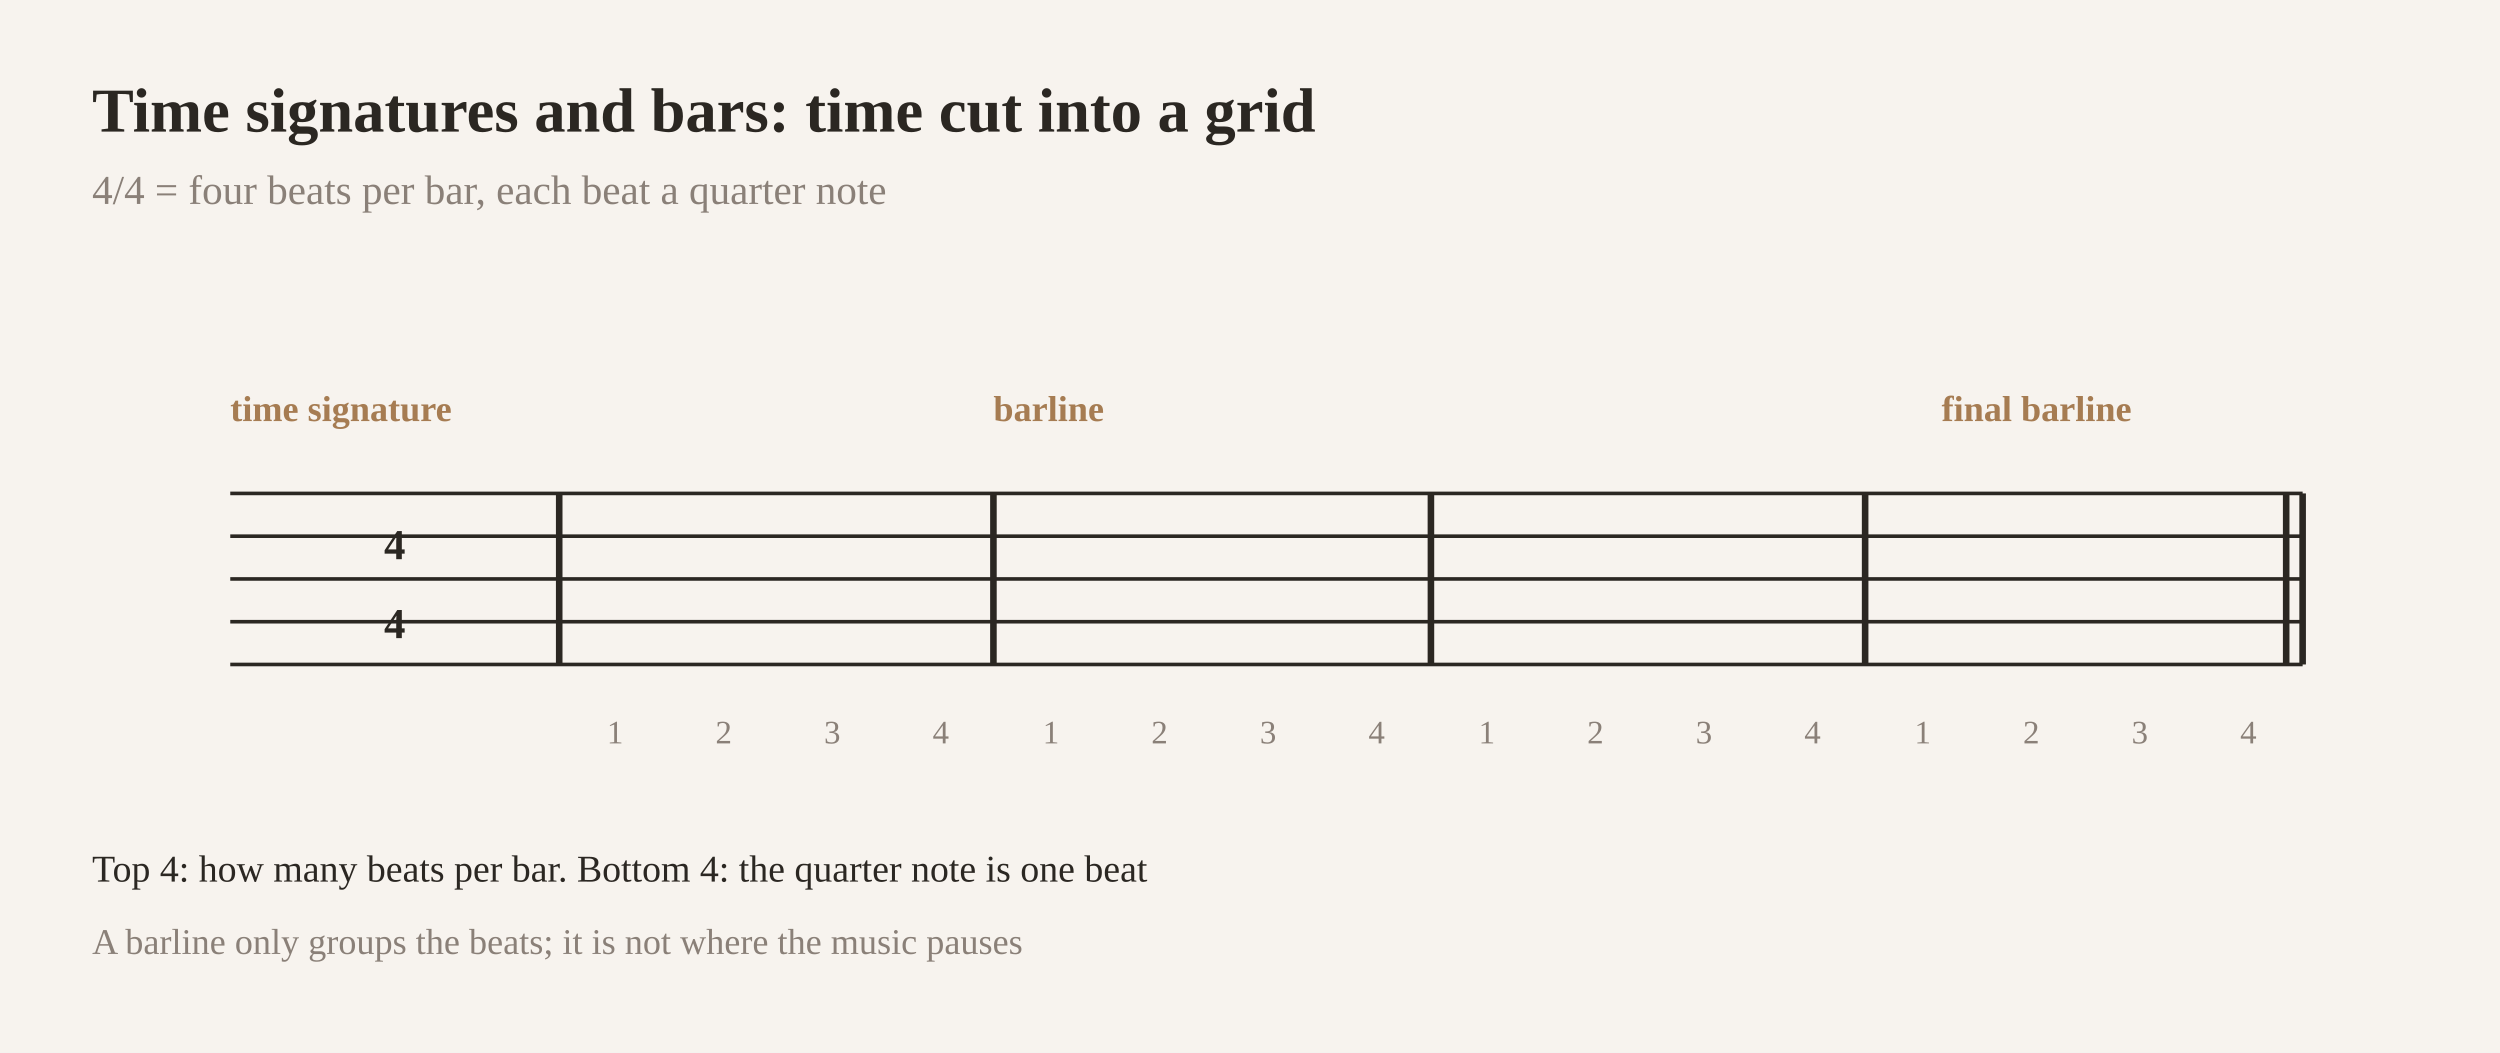
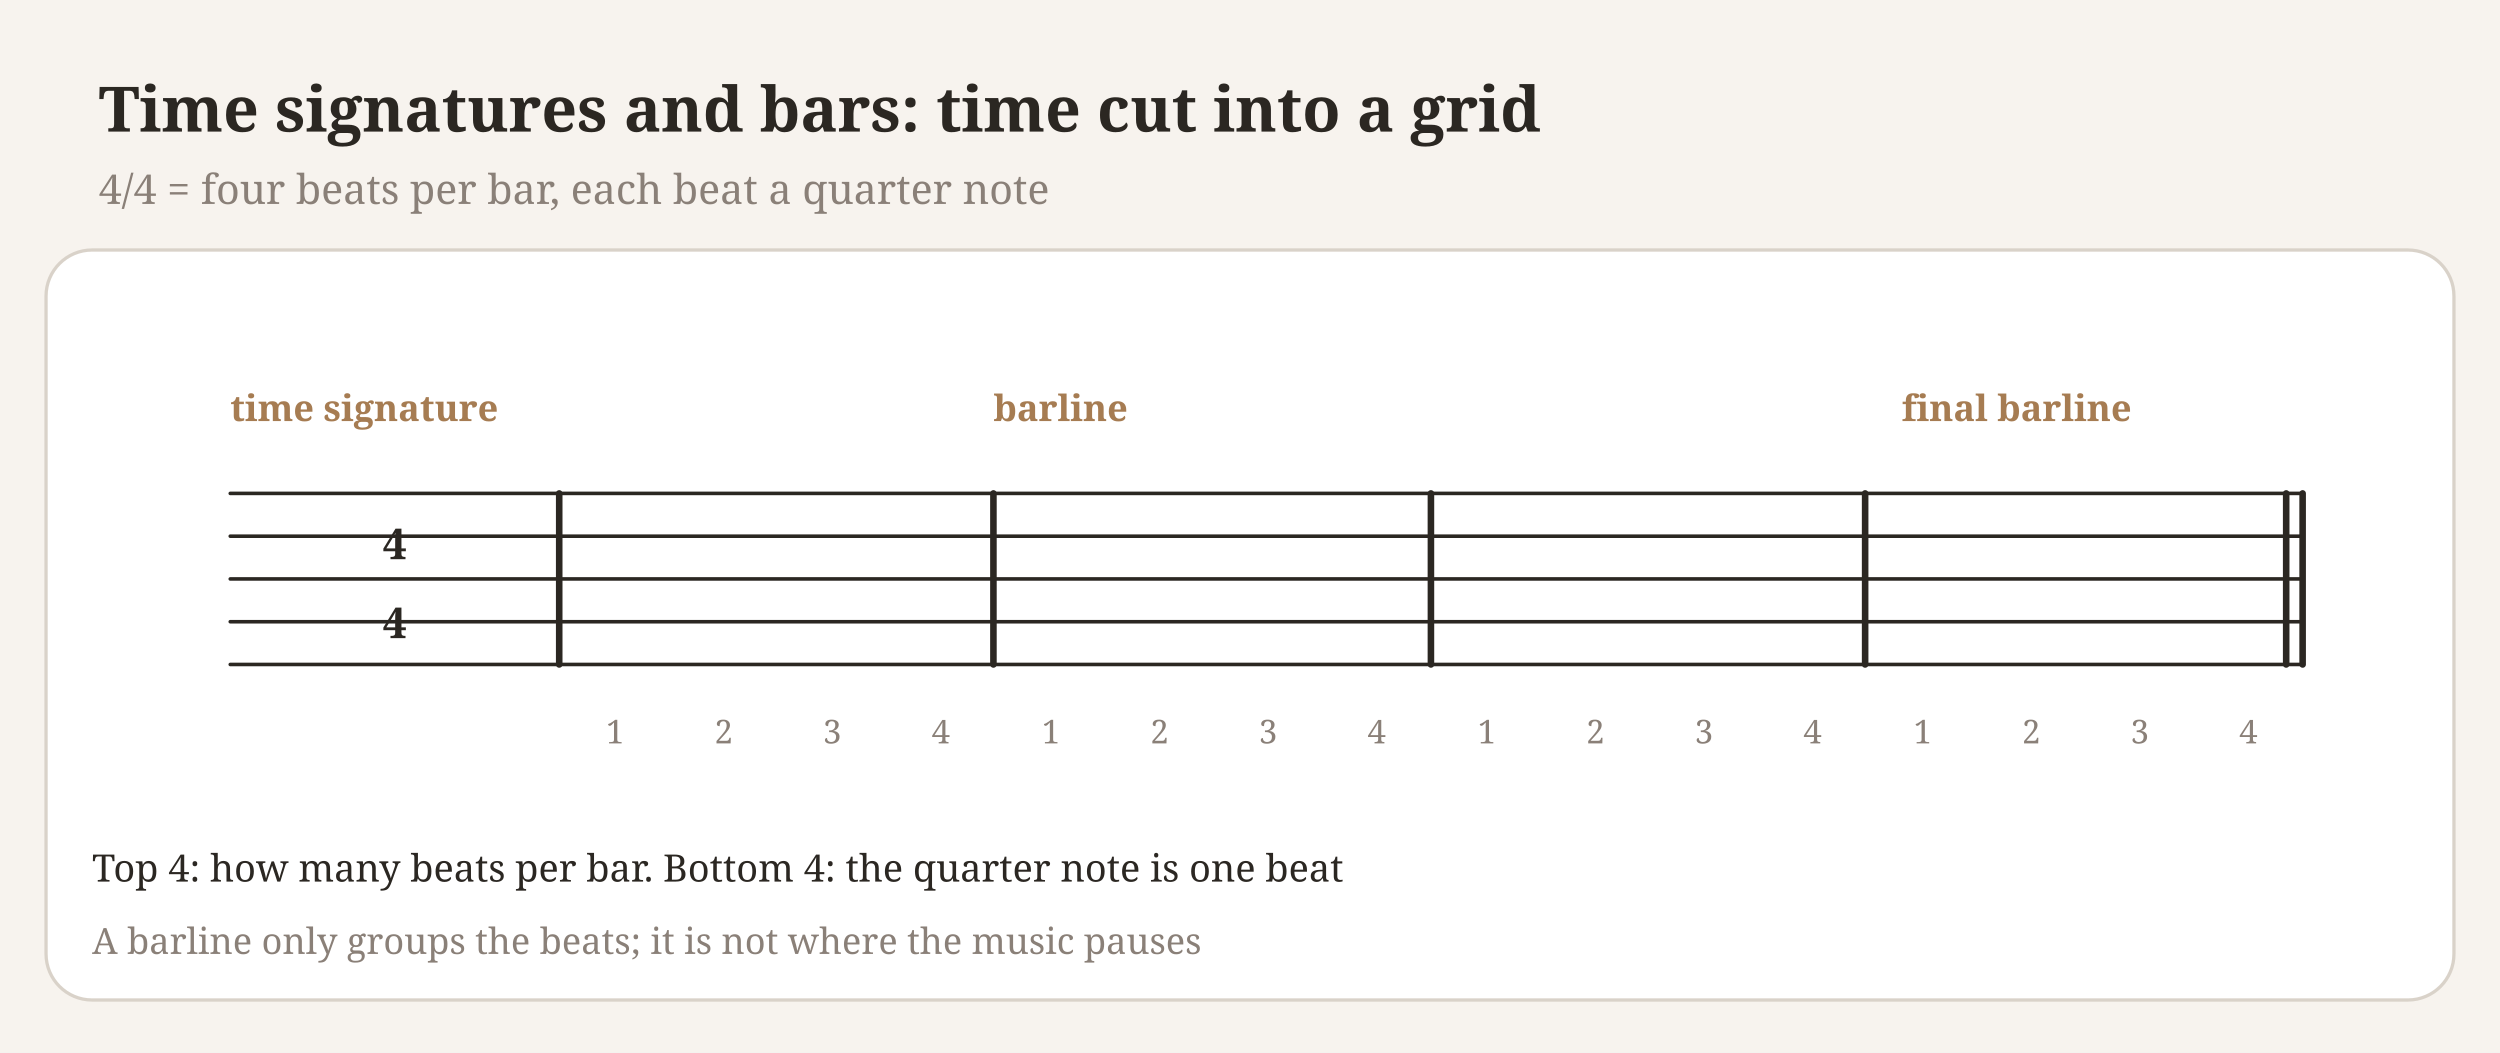
<svg xmlns="http://www.w3.org/2000/svg" viewBox="0 0 760 320" width="100%" role="img" aria-label="Time signatures and bars: time cut into a grid">
+   <style>line,path,polyline{stroke-linecap:round;stroke-linejoin:round}text{font-family:'Source Han Serif TW',serif}</style>
  <rect width="760" height="320" fill="#f7f3ee" />
-   <text x="28.0" y="40.0" font-size="19" text-anchor="start" fill="#2b2722" font-weight="700">Time signatures and bars: time cut into a grid</text>
-   <text x="28.0" y="62.0" font-size="12.5" text-anchor="start" fill="#8a8078" font-weight="400">4/4 = four beats per bar, each beat a quarter note</text>
+   <rect x="14" y="76" width="732" height="228" rx="14" fill="#fff" stroke="#d9d2c9" stroke-width="1" />
+   <text x="30.0" y="40.0" font-size="19" text-anchor="start" fill="#2b2722" font-weight="700">Time signatures and bars: time cut into a grid</text>
+   <text x="30.0" y="62.0" font-size="12.5" text-anchor="start" fill="#8a8078" font-weight="400">4/4 = four beats per bar, each beat a quarter note</text>
  <line x1="70.0" y1="150.0" x2="700.0" y2="150.0" stroke="#2b2722" stroke-width="1.1" />
  <line x1="70.0" y1="163.0" x2="700.0" y2="163.0" stroke="#2b2722" stroke-width="1.1" />
  <line x1="70.0" y1="176.0" x2="700.0" y2="176.0" stroke="#2b2722" stroke-width="1.1" />
  <line x1="70.0" y1="189.0" x2="700.0" y2="189.0" stroke="#2b2722" stroke-width="1.1" />
  <line x1="70.0" y1="202.0" x2="700.0" y2="202.0" stroke="#2b2722" stroke-width="1.1" />
  <line x1="170.0" y1="150.0" x2="170.0" y2="202.0" stroke="#2b2722" stroke-width="2" />
  <line x1="302.0" y1="150.0" x2="302.0" y2="202.0" stroke="#2b2722" stroke-width="2" />
  <line x1="435.0" y1="150.0" x2="435.0" y2="202.0" stroke="#2b2722" stroke-width="2" />
  <line x1="567.0" y1="150.0" x2="567.0" y2="202.0" stroke="#2b2722" stroke-width="2" />
  <line x1="695.0" y1="150.0" x2="695.0" y2="202.0" stroke="#2b2722" stroke-width="2" />
  <line x1="700.0" y1="150.0" x2="700.0" y2="202.0" stroke="#2b2722" stroke-width="2" />
  <text x="120.0" y="170.0" font-size="13" text-anchor="middle" fill="#2b2722" font-weight="700">4</text>
  <text x="120.0" y="194.0" font-size="13" text-anchor="middle" fill="#2b2722" font-weight="700">4</text>
  <text x="187.0" y="226.0" font-size="10" text-anchor="middle" fill="#8a8078" font-weight="400">1</text>
  <text x="220.0" y="226.0" font-size="10" text-anchor="middle" fill="#8a8078" font-weight="400">2</text>
  <text x="253.0" y="226.0" font-size="10" text-anchor="middle" fill="#8a8078" font-weight="400">3</text>
  <text x="286.0" y="226.0" font-size="10" text-anchor="middle" fill="#8a8078" font-weight="400">4</text>
  <text x="319.5" y="226.0" font-size="10" text-anchor="middle" fill="#8a8078" font-weight="400">1</text>
  <text x="352.5" y="226.0" font-size="10" text-anchor="middle" fill="#8a8078" font-weight="400">2</text>
  <text x="385.5" y="226.0" font-size="10" text-anchor="middle" fill="#8a8078" font-weight="400">3</text>
  <text x="418.5" y="226.0" font-size="10" text-anchor="middle" fill="#8a8078" font-weight="400">4</text>
  <text x="452.0" y="226.0" font-size="10" text-anchor="middle" fill="#8a8078" font-weight="400">1</text>
  <text x="485.0" y="226.0" font-size="10" text-anchor="middle" fill="#8a8078" font-weight="400">2</text>
  <text x="518.0" y="226.0" font-size="10" text-anchor="middle" fill="#8a8078" font-weight="400">3</text>
  <text x="551.0" y="226.0" font-size="10" text-anchor="middle" fill="#8a8078" font-weight="400">4</text>
  <text x="584.5" y="226.0" font-size="10" text-anchor="middle" fill="#8a8078" font-weight="400">1</text>
  <text x="617.5" y="226.0" font-size="10" text-anchor="middle" fill="#8a8078" font-weight="400">2</text>
  <text x="650.5" y="226.0" font-size="10" text-anchor="middle" fill="#8a8078" font-weight="400">3</text>
  <text x="683.5" y="226.0" font-size="10" text-anchor="middle" fill="#8a8078" font-weight="400">4</text>
  <text x="70.0" y="128.0" font-size="11" text-anchor="start" fill="#A67C52" font-weight="700">time signature</text>
  <text x="302.0" y="128.0" font-size="11" text-anchor="start" fill="#A67C52" font-weight="700">barline</text>
  <text x="648.0" y="128.0" font-size="11" text-anchor="end" fill="#A67C52" font-weight="700">final barline</text>
  <text x="28.0" y="268.0" font-size="11.5" text-anchor="start" fill="#2b2722" font-weight="400">Top 4: how many beats per bar. Bottom 4: the quarter note is one beat</text>
  <text x="28.0" y="290.0" font-size="11" text-anchor="start" fill="#8a8078" font-weight="400">A barline only groups the beats; it is not where the music pauses</text>
</svg>
